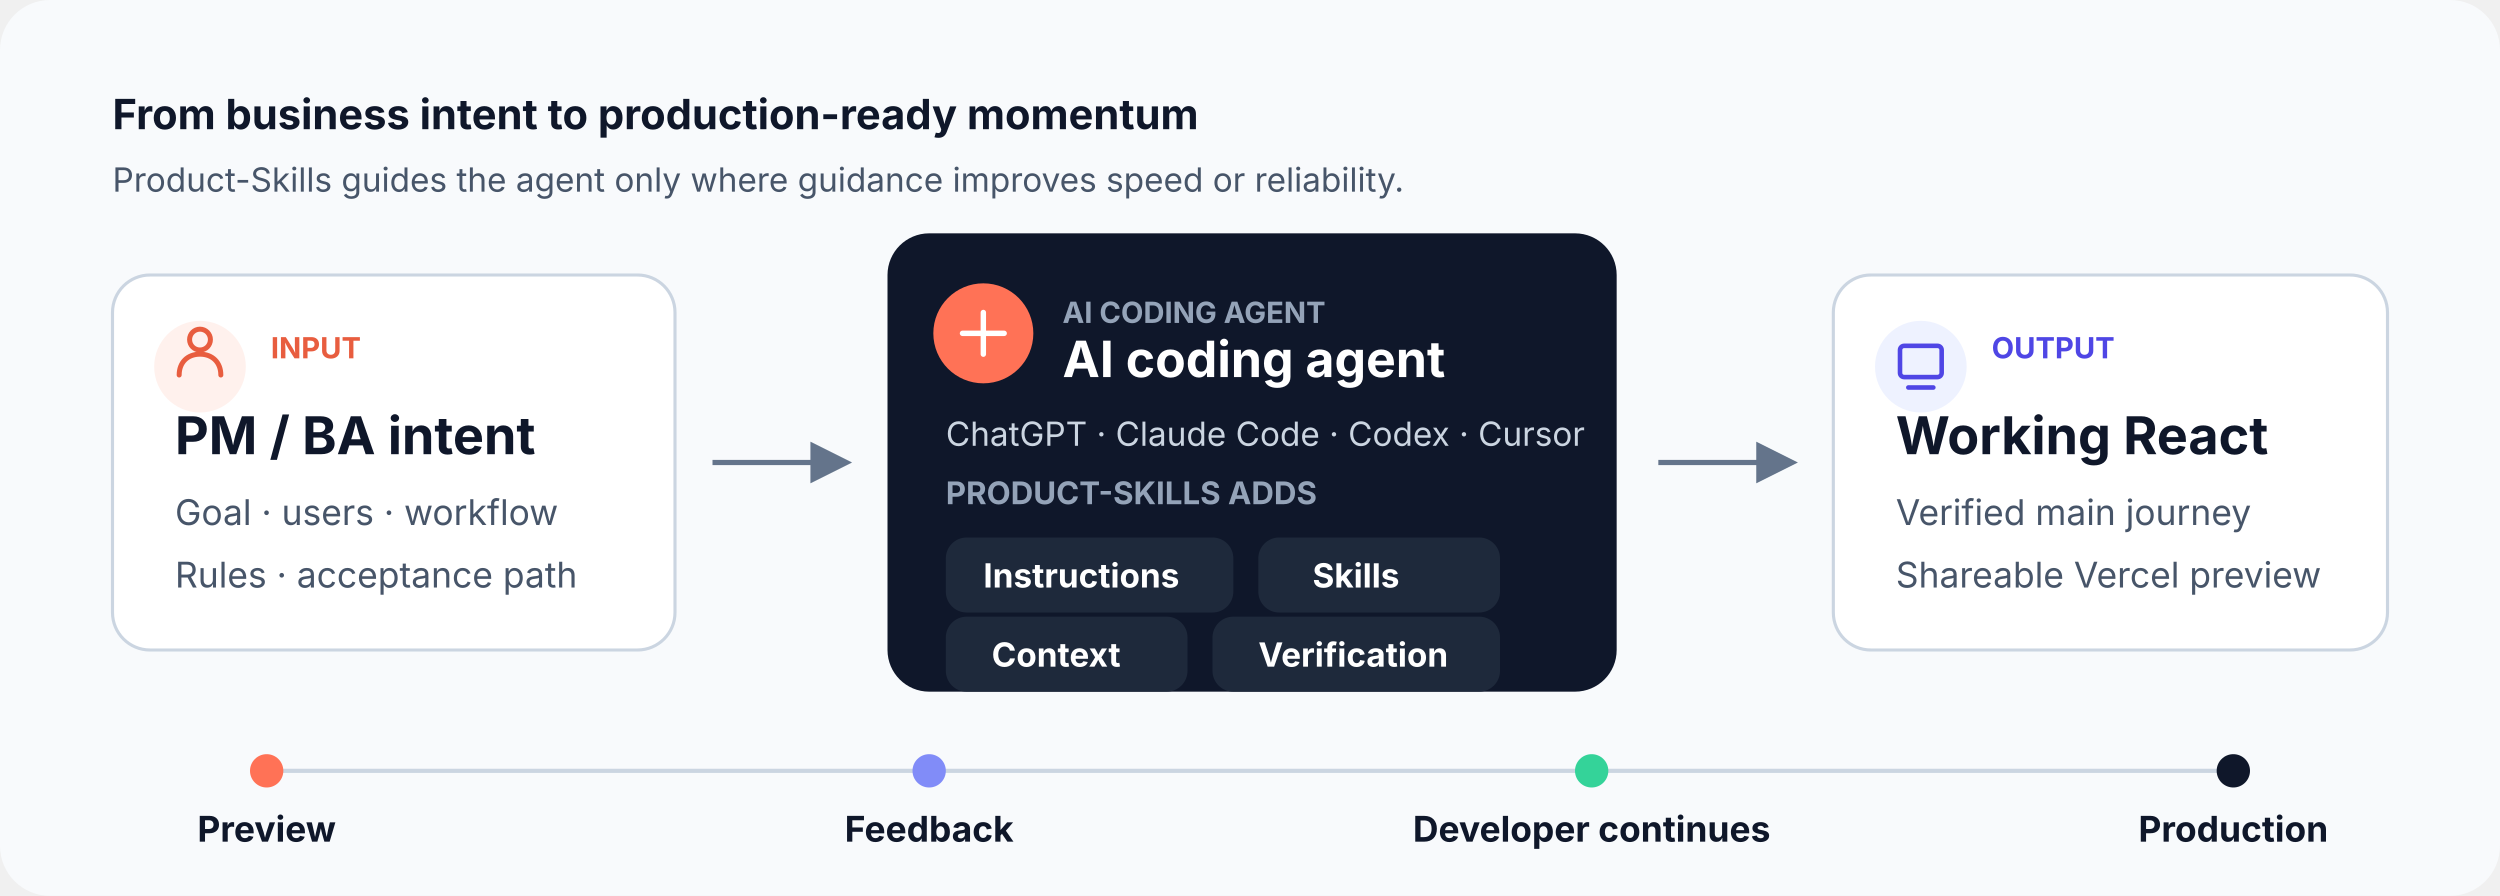
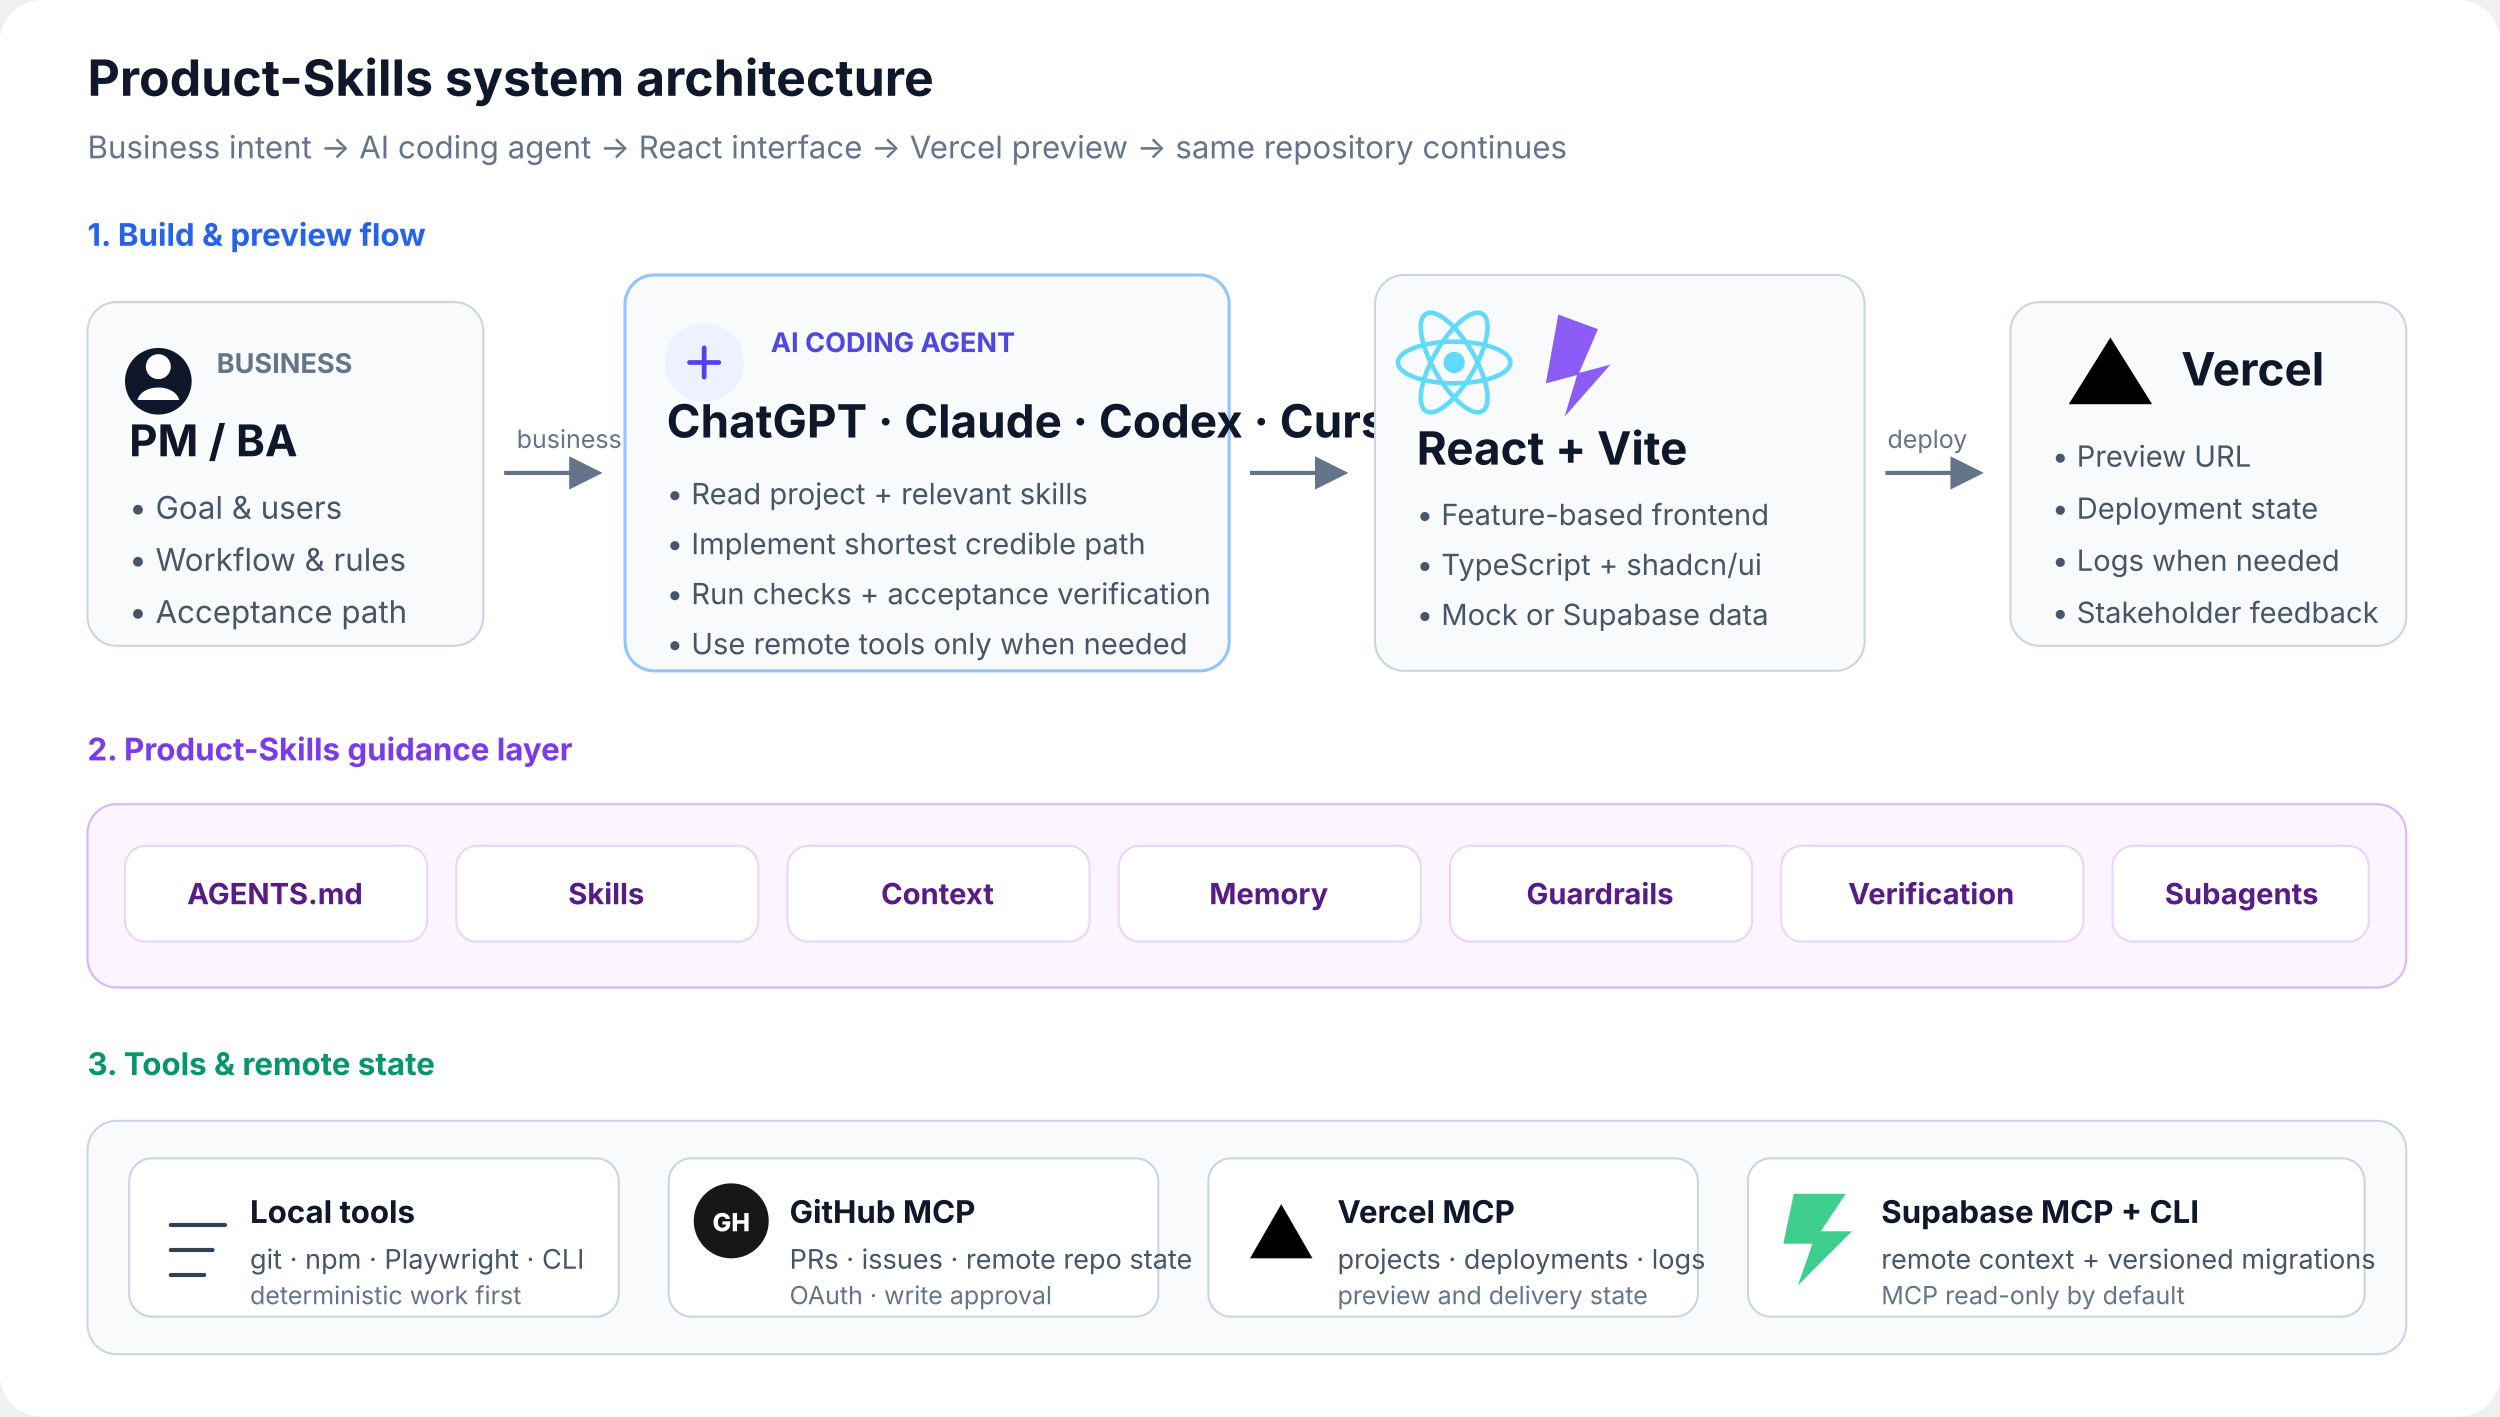
- <svg xmlns="http://www.w3.org/2000/svg" width="1200" height="430" viewBox="0 0 1200 430" role="img" aria-labelledby="title desc">
+ <svg xmlns="http://www.w3.org/2000/svg" width="1200" height="680" viewBox="0 0 1200 680" role="img" aria-labelledby="title desc">
  <defs>
    <marker id="arrow" viewBox="0 0 10 10" refX="8" refY="5" markerWidth="8" markerHeight="8" orient="auto">
-       <path d="M0,0 L10,5 L0,10 Z" fill="#64748b" />
+       <path d="M0 0 L10 5 L0 10 Z" fill="#64748b" />
    </marker>
  </defs>
-   <rect width="1200" height="430" rx="24" fill="#f8fafc" />
-   <text x="54" y="62" font-family="system-ui,-apple-system,Segoe UI,sans-serif" font-size="20" font-weight="700" fill="#0f172a">From business intent to production-ready momentum</text>
-   <text x="54" y="92" font-family="system-ui,-apple-system,Segoe UI,sans-serif" font-size="16" fill="#475569">Product-Skills guides the agent only where guidance improves speed or reliability.</text>
-   <g transform="translate(54 132)">
-     <rect width="270" height="180" rx="18" fill="#ffffff" stroke="#cbd5e1" stroke-width="1.5" />
-     <circle cx="42" cy="44" r="22" fill="#fff1ed" />
-     <path d="M32 48c0-6 4-10 10-10s10 4 10 10" fill="none" stroke="#e85d3f" stroke-width="2.4" stroke-linecap="round" />
-     <circle cx="42" cy="31" r="5" fill="none" stroke="#e85d3f" stroke-width="2.4" />
-     <text x="76" y="40" font-family="system-ui,-apple-system,Segoe UI,sans-serif" font-size="14" font-weight="700" fill="#e85d3f">INPUT</text>
-     <text x="30" y="86" font-family="system-ui,-apple-system,Segoe UI,sans-serif" font-size="25" font-weight="750" fill="#0f172a">PM / BA intent</text>
-     <text x="30" y="120" font-family="system-ui,-apple-system,Segoe UI,sans-serif" font-size="17" fill="#475569">Goal · users · workflow</text>
-     <text x="30" y="150" font-family="system-ui,-apple-system,Segoe UI,sans-serif" font-size="17" fill="#475569">Rules · acceptance path</text>
+   <rect width="1200" height="680" rx="20" fill="#ffffff" />
+   <text x="42" y="46" font-family="system-ui,-apple-system,Segoe UI,sans-serif" font-size="24" font-weight="750" fill="#0f172a">Product-Skills system architecture</text>
+   <text x="42" y="76" font-family="system-ui,-apple-system,Segoe UI,sans-serif" font-size="15" fill="#64748b">Business intent → AI coding agent → React interface → Vercel preview → same repository continues</text>
+   <text x="42" y="118" font-family="system-ui,-apple-system,Segoe UI,sans-serif" font-size="15" font-weight="700" fill="#2563eb">1. Build &amp; preview flow</text>
+   <g transform="translate(42 145)" font-family="system-ui,-apple-system,Segoe UI,sans-serif">
+     <rect width="190" height="165" rx="14" fill="#f8fafc" stroke="#cbd5e1" />
+     <circle cx="34" cy="38" r="16" fill="#0f172a" />
+     <circle cx="34" cy="31" r="6" fill="#fff" />
+     <path d="M24 47c2-8 18-8 20 0" fill="#fff" />
+     <text x="62" y="34" font-size="13" font-weight="700" fill="#64748b">BUSINESS</text>
+     <text x="20" y="74" font-size="21" font-weight="750" fill="#0f172a">PM / BA</text>
+     <text x="20" y="104" font-size="15" fill="#475569">• Goal &amp; users</text>
+     <text x="20" y="129" font-size="15" fill="#475569">• Workflow &amp; rules</text>
+     <text x="20" y="154" font-size="15" fill="#475569">• Acceptance path</text>
  </g>
-   <path d="M342 222 H405" stroke="#64748b" stroke-width="2.5" fill="none" marker-end="url(#arrow)" />
-   <g transform="translate(426 112)">
-     <rect width="350" height="220" rx="20" fill="#0f172a" />
-     <circle cx="46" cy="48" r="24" fill="#ff7256" />
-     <path d="M36 48h20M46 38v20" stroke="#ffffff" stroke-width="2.6" stroke-linecap="round" />
-     <text x="84" y="43" font-family="system-ui,-apple-system,Segoe UI,sans-serif" font-size="14" font-weight="700" fill="#94a3b8">AI CODING AGENT</text>
-     <text x="84" y="69" font-family="system-ui,-apple-system,Segoe UI,sans-serif" font-size="24" font-weight="750" fill="#ffffff">AI coding agent</text>
-     <text x="28" y="102" font-family="system-ui,-apple-system,Segoe UI,sans-serif" font-size="16" fill="#cbd5e1">ChatGPT · Claude Code · Codex · Cursor</text>
-     <text x="28" y="130" font-family="system-ui,-apple-system,Segoe UI,sans-serif" font-size="15" font-weight="700" fill="#94a3b8">PRODUCT-SKILLS ADDS</text>
-     <g font-family="system-ui,-apple-system,Segoe UI,sans-serif" font-size="16" font-weight="650">
-       <rect x="28" y="146" width="138" height="36" rx="10" fill="#1e293b" />
-       <text x="46" y="170" fill="#ffffff">Instructions</text>
-       <rect x="178" y="146" width="116" height="36" rx="10" fill="#1e293b" />
-       <text x="204" y="170" fill="#ffffff">Skills</text>
-       <rect x="28" y="184" width="116" height="36" rx="10" fill="#1e293b" />
-       <text x="50" y="208" fill="#ffffff">Context</text>
-       <rect x="156" y="184" width="138" height="36" rx="10" fill="#1e293b" />
-       <text x="178" y="208" fill="#ffffff">Verification</text>
+   <path d="M242 227 H286" stroke="#64748b" stroke-width="2" fill="none" marker-end="url(#arrow)" />
+   <text x="248" y="215" font-family="system-ui,-apple-system,Segoe UI,sans-serif" font-size="12" fill="#64748b">business request</text>
+   <g transform="translate(300 132)" font-family="system-ui,-apple-system,Segoe UI,sans-serif">
+     <rect width="290" height="190" rx="14" fill="#f8fafc" stroke="#93c5fd" stroke-width="1.5" />
+     <circle cx="38" cy="42" r="19" fill="#eef2ff" />
+     <path d="M31 42h14M38 35v14" stroke="#4f46e5" stroke-width="2.3" stroke-linecap="round" />
+     <text x="70" y="37" font-size="13" font-weight="700" fill="#4f46e5">AI CODING AGENT</text>
+     <text x="20" y="78" font-size="22" font-weight="750" fill="#0f172a">ChatGPT · Claude · Codex · Cursor</text>
+     <text x="20" y="110" font-size="14" fill="#475569">• Read project + relevant skills</text>
+     <text x="20" y="134" font-size="14" fill="#475569">• Implement shortest credible path</text>
+     <text x="20" y="158" font-size="14" fill="#475569">• Run checks + acceptance verification</text>
+     <text x="20" y="182" font-size="14" fill="#475569">• Use remote tools only when needed</text>
+   </g>
+   <path d="M600 227 H644" stroke="#64748b" stroke-width="2" fill="none" marker-end="url(#arrow)" />
+   <g transform="translate(660 132)" font-family="system-ui,-apple-system,Segoe UI,sans-serif">
+     <rect width="235" height="190" rx="14" fill="#f8fafc" stroke="#cbd5e1" />
+     <g transform="translate(38 42)" stroke="#61dafb" fill="none" stroke-width="2.2">
+       <ellipse rx="27" ry="10" />
+       <ellipse rx="27" ry="10" transform="rotate(60)" />
+       <ellipse rx="27" ry="10" transform="rotate(120)" />
+       <circle r="4" fill="#61dafb" />
+     </g>
+     <path d="M88 19 L107 26 L98 47 L113 43 L91 68 L97 48 L82 52 Z" fill="#8b5cf6" />
+     <text x="20" y="91" font-size="22" font-weight="750" fill="#0f172a">React + Vite</text>
+     <text x="20" y="120" font-size="14" fill="#475569">• Feature-based frontend</text>
+     <text x="20" y="144" font-size="14" fill="#475569">• TypeScript + shadcn/ui</text>
+     <text x="20" y="168" font-size="14" fill="#475569">• Mock or Supabase data</text>
+   </g>
+   <path d="M905 227 H949" stroke="#64748b" stroke-width="2" fill="none" marker-end="url(#arrow)" />
+   <text x="906" y="215" font-family="system-ui,-apple-system,Segoe UI,sans-serif" font-size="12" fill="#64748b">deploy</text>
+   <g transform="translate(965 145)" font-family="system-ui,-apple-system,Segoe UI,sans-serif">
+     <rect width="190" height="165" rx="14" fill="#f8fafc" stroke="#cbd5e1" />
+     <path d="M28 49 L48 17 L68 49 Z" fill="#000" />
+     <text x="82" y="40" font-size="22" font-weight="750" fill="#0f172a">Vercel</text>
+     <text x="20" y="79" font-size="14" fill="#475569">• Preview URL</text>
+     <text x="20" y="104" font-size="14" fill="#475569">• Deployment state</text>
+     <text x="20" y="129" font-size="14" fill="#475569">• Logs when needed</text>
+     <text x="20" y="154" font-size="14" fill="#475569">• Stakeholder feedback</text>
+   </g>
+   <text x="42" y="365" font-family="system-ui,-apple-system,Segoe UI,sans-serif" font-size="15" font-weight="700" fill="#7c3aed">2. Product-Skills guidance layer</text>
+   <g transform="translate(42 386)" font-family="system-ui,-apple-system,Segoe UI,sans-serif">
+     <rect width="1113" height="88" rx="14" fill="#faf5ff" stroke="#d8b4fe" />
+     <g font-size="14" font-weight="700" fill="#581c87">
+       <rect x="18" y="20" width="145" height="46" rx="10" fill="#fff" stroke="#e9d5ff" />
+       <text x="90" y="48" text-anchor="middle">AGENTS.md</text>
+       <rect x="177" y="20" width="145" height="46" rx="10" fill="#fff" stroke="#e9d5ff" />
+       <text x="249" y="48" text-anchor="middle">Skills</text>
+       <rect x="336" y="20" width="145" height="46" rx="10" fill="#fff" stroke="#e9d5ff" />
+       <text x="408" y="48" text-anchor="middle">Context</text>
+       <rect x="495" y="20" width="145" height="46" rx="10" fill="#fff" stroke="#e9d5ff" />
+       <text x="567" y="48" text-anchor="middle">Memory</text>
+       <rect x="654" y="20" width="145" height="46" rx="10" fill="#fff" stroke="#e9d5ff" />
+       <text x="726" y="48" text-anchor="middle">Guardrails</text>
+       <rect x="813" y="20" width="145" height="46" rx="10" fill="#fff" stroke="#e9d5ff" />
+       <text x="885" y="48" text-anchor="middle">Verification</text>
+       <rect x="972" y="20" width="123" height="46" rx="10" fill="#fff" stroke="#e9d5ff" />
+       <text x="1034" y="48" text-anchor="middle">Subagents</text>
    </g>
  </g>
-   <path d="M796 222 H859" stroke="#64748b" stroke-width="2.5" fill="none" marker-end="url(#arrow)" />
-   <g transform="translate(880 132)">
-     <rect width="266" height="180" rx="18" fill="#ffffff" stroke="#cbd5e1" stroke-width="1.5" />
-     <circle cx="42" cy="44" r="22" fill="#eef2ff" />
-     <rect x="32" y="34" width="20" height="15" rx="2" fill="none" stroke="#4f46e5" stroke-width="2.2" />
-     <path d="M36 54h12" stroke="#4f46e5" stroke-width="2.2" stroke-linecap="round" />
-     <text x="76" y="40" font-family="system-ui,-apple-system,Segoe UI,sans-serif" font-size="14" font-weight="700" fill="#4f46e5">OUTPUT</text>
-     <text x="30" y="86" font-family="system-ui,-apple-system,Segoe UI,sans-serif" font-size="25" font-weight="750" fill="#0f172a">Working React</text>
-     <text x="30" y="120" font-family="system-ui,-apple-system,Segoe UI,sans-serif" font-size="17" fill="#475569">Verified main journey</text>
-     <text x="30" y="150" font-family="system-ui,-apple-system,Segoe UI,sans-serif" font-size="17" fill="#475569">Shareable Vercel preview</text>
-   </g>
-   <g transform="translate(110 370)" font-family="system-ui,-apple-system,Segoe UI,sans-serif">
-     <line x1="18" y1="0" x2="962" y2="0" stroke="#cbd5e1" stroke-width="2" />
-     <circle cx="18" cy="0" r="8" fill="#ff7256" />
-     <circle cx="336" cy="0" r="8" fill="#818cf8" />
-     <circle cx="654" cy="0" r="8" fill="#34d399" />
-     <circle cx="962" cy="0" r="8" fill="#0f172a" />
-     <text x="18" y="34" text-anchor="middle" font-size="17" font-weight="700" fill="#0f172a">Preview</text>
-     <text x="336" y="34" text-anchor="middle" font-size="17" font-weight="700" fill="#0f172a">Feedback</text>
-     <text x="654" y="34" text-anchor="middle" font-size="17" font-weight="700" fill="#0f172a">Developer continues</text>
-     <text x="962" y="34" text-anchor="middle" font-size="17" font-weight="700" fill="#0f172a">Production</text>
+   <text x="42" y="516" font-family="system-ui,-apple-system,Segoe UI,sans-serif" font-size="15" font-weight="700" fill="#059669">3. Tools &amp; remote state</text>
+   <g transform="translate(42 538)" font-family="system-ui,-apple-system,Segoe UI,sans-serif">
+     <rect width="1113" height="112" rx="14" fill="#f8fafc" stroke="#cbd5e1" />
+     <g transform="translate(20 18)">
+       <rect width="235" height="76" rx="11" fill="#fff" stroke="#cbd5e1" />
+       <path d="M20 32h26M20 44h20M20 56h16" stroke="#334155" stroke-width="2" stroke-linecap="round" />
+       <text x="58" y="31" font-size="15" font-weight="750" fill="#0f172a">Local tools</text>
+       <text x="58" y="53" font-size="13" fill="#475569">git · npm · Playwright · CLI</text>
+       <text x="58" y="70" font-size="12" fill="#64748b">deterministic work first</text>
+     </g>
+     <g transform="translate(279 18)">
+       <rect width="235" height="76" rx="11" fill="#fff" stroke="#cbd5e1" />
+       <circle cx="30" cy="30" r="18" fill="#181717" />
+       <text x="30" y="35" text-anchor="middle" font-size="12" font-weight="800" fill="#fff">GH</text>
+       <text x="58" y="31" font-size="15" font-weight="750" fill="#0f172a">GitHub MCP</text>
+       <text x="58" y="53" font-size="13" fill="#475569">PRs · issues · remote repo state</text>
+       <text x="58" y="70" font-size="12" fill="#64748b">OAuth · write approval</text>
+     </g>
+     <g transform="translate(538 18)">
+       <rect width="235" height="76" rx="11" fill="#fff" stroke="#cbd5e1" />
+       <path d="M20 48 L35 22 L50 48 Z" fill="#000" />
+       <text x="62" y="31" font-size="15" font-weight="750" fill="#0f172a">Vercel MCP</text>
+       <text x="62" y="53" font-size="13" fill="#475569">projects · deployments · logs</text>
+       <text x="62" y="70" font-size="12" fill="#64748b">preview and delivery state</text>
+     </g>
+     <g transform="translate(797 18)">
+       <rect width="296" height="76" rx="11" fill="#fff" stroke="#cbd5e1" />
+       <path d="M22 17 L47 17 L35 35 L50 35 L24 61 L31 41 L17 41 Z" fill="#3ecf8e" />
+       <text x="64" y="31" font-size="15" font-weight="750" fill="#0f172a">Supabase MCP + CLI</text>
+       <text x="64" y="53" font-size="13" fill="#475569">remote context + versioned migrations</text>
+       <text x="64" y="70" font-size="12" fill="#64748b">MCP read-only by default</text>
+     </g>
  </g>
</svg>
